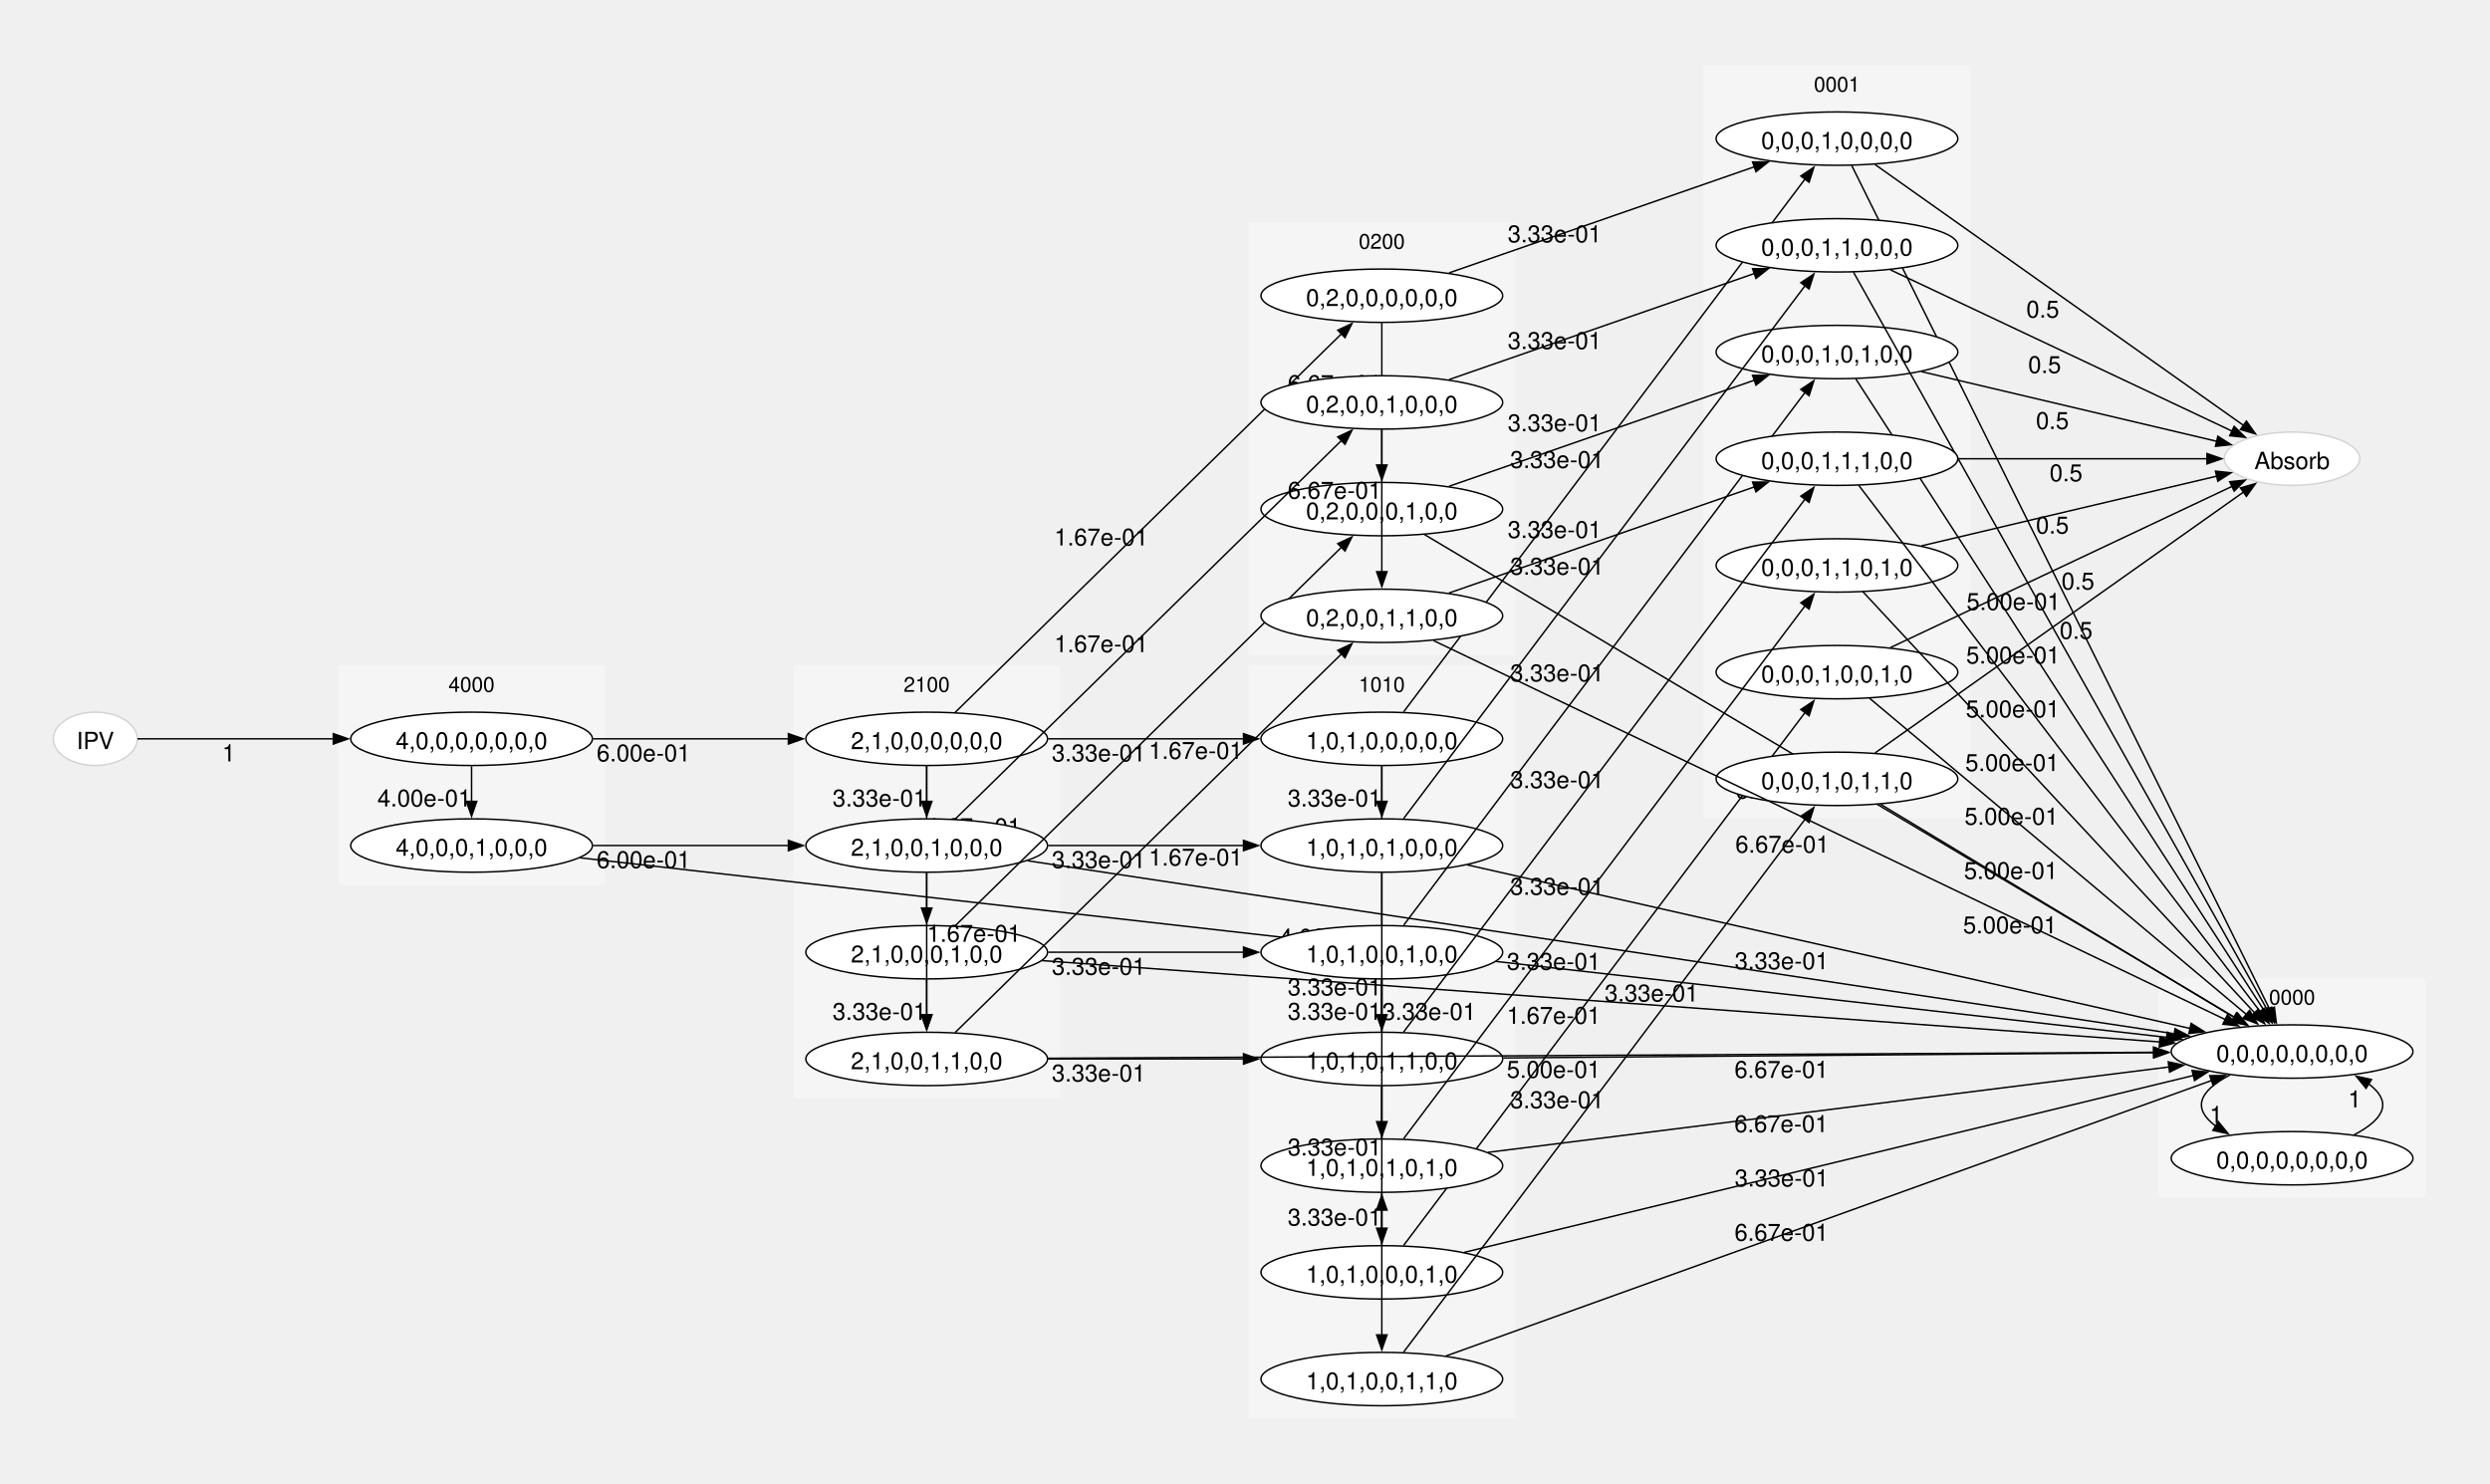
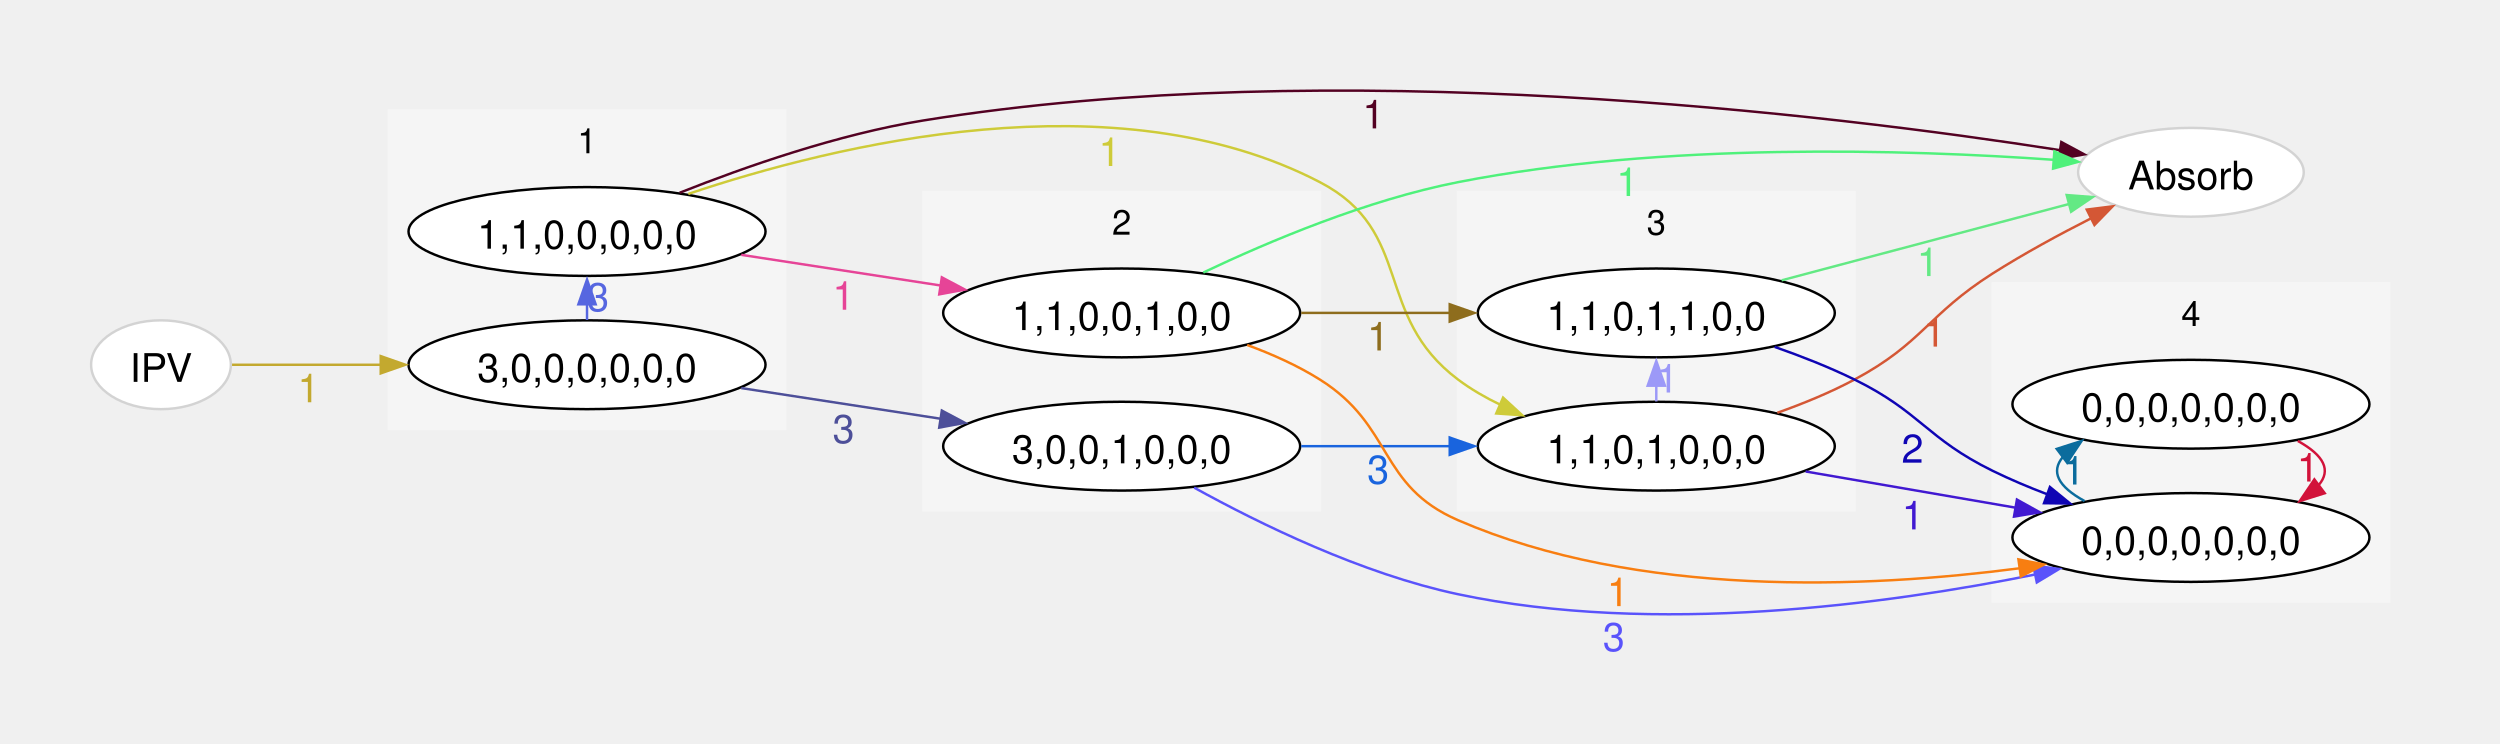
- <svg xmlns="http://www.w3.org/2000/svg" width="720pt" height="429pt" viewBox="0.00 0.00 720.00 428.54">
-   <g id="graph0" class="graph" transform="scale(0.428541 0.428541) rotate(0) translate(36 964)">
-     <g id="clust26" class="cluster">
-       <polygon fill="whitesmoke" stroke="whitesmoke" points="1421.02,-157 1421.02,-304 1600.12,-304 1600.12,-157 1421.02,-157" />
-       <text text-anchor="middle" x="1510.57" y="-286.7" font-family="Helvetica,Arial,sans-serif" font-size="14.00">0000</text>
+ <svg xmlns="http://www.w3.org/2000/svg" width="720pt" height="214pt" viewBox="0.00 0.00 720.00 214.39">
+   <g id="graph0" class="graph" transform="scale(0.711938 0.711938) rotate(0) translate(36 265.14)">
+     <g id="clust8" class="cluster">
+       <polygon fill="whitesmoke" stroke="whitesmoke" points="120.64,-91.32 120.64,-220.32 281.31,-220.32 281.31,-91.32 120.64,-91.32" />
+       <text text-anchor="middle" x="200.98" y="-203.02" font-family="Helvetica,Arial,sans-serif" font-size="14.00">1</text>
    </g>
-     <g id="clust27" class="cluster">
-       <polygon fill="whitesmoke" stroke="whitesmoke" points="192.64,-368 192.64,-515 371.74,-515 371.74,-368 192.64,-368" />
-       <text text-anchor="middle" x="282.19" y="-497.7" font-family="Helvetica,Arial,sans-serif" font-size="14.00">4000</text>
+     <g id="clust9" class="cluster">
+       <polygon fill="whitesmoke" stroke="whitesmoke" points="337.31,-58.32 337.31,-187.32 497.98,-187.32 497.98,-58.32 337.31,-58.32" />
+       <text text-anchor="middle" x="417.65" y="-170.02" font-family="Helvetica,Arial,sans-serif" font-size="14.00">2</text>
    </g>
-     <g id="clust28" class="cluster">
-       <polygon fill="whitesmoke" stroke="whitesmoke" points="499.74,-224 499.74,-515 678.83,-515 678.83,-224 499.74,-224" />
-       <text text-anchor="middle" x="589.28" y="-497.7" font-family="Helvetica,Arial,sans-serif" font-size="14.00">2100</text>
+     <g id="clust10" class="cluster">
+       <polygon fill="whitesmoke" stroke="whitesmoke" points="553.98,-58.32 553.98,-187.32 714.65,-187.32 714.65,-58.32 553.98,-58.32" />
+       <text text-anchor="middle" x="634.32" y="-170.02" font-family="Helvetica,Arial,sans-serif" font-size="14.00">3</text>
    </g>
-     <g id="clust29" class="cluster">
-       <polygon fill="whitesmoke" stroke="whitesmoke" points="806.83,-523 806.83,-814 985.93,-814 985.93,-523 806.83,-523" />
-       <text text-anchor="middle" x="896.38" y="-796.7" font-family="Helvetica,Arial,sans-serif" font-size="14.00">0200</text>
-     </g>
-     <g id="clust30" class="cluster">
-       <polygon fill="whitesmoke" stroke="whitesmoke" points="806.83,-8 806.83,-515 985.93,-515 985.93,-8 806.83,-8" />
-       <text text-anchor="middle" x="896.38" y="-497.7" font-family="Helvetica,Arial,sans-serif" font-size="14.00">1010</text>
-     </g>
-     <g id="clust31" class="cluster">
-       <polygon fill="whitesmoke" stroke="whitesmoke" points="1113.93,-413 1113.93,-920 1293.02,-920 1293.02,-413 1113.93,-413" />
-       <text text-anchor="middle" x="1203.48" y="-902.7" font-family="Helvetica,Arial,sans-serif" font-size="14.00">0001</text>
+     <g id="clust11" class="cluster">
+       <polygon fill="whitesmoke" stroke="whitesmoke" points="770.65,-21.32 770.65,-150.32 931.32,-150.32 931.32,-21.32 770.65,-21.32" />
+       <text text-anchor="middle" x="850.99" y="-133.02" font-family="Helvetica,Arial,sans-serif" font-size="14.00">4</text>
    </g>
    <g id="node1" class="node">
-       <ellipse fill="white" stroke="lightgrey" cx="1510.57" cy="-655" rx="45.72" ry="18" />
-       <text text-anchor="middle" x="1510.57" y="-648.05" font-family="Helvetica,Arial,sans-serif" font-size="16.00">Absorb</text>
+       <ellipse fill="white" stroke="lightgrey" cx="850.99" cy="-195.32" rx="45.72" ry="18" />
+       <text text-anchor="middle" x="850.99" y="-188.37" font-family="Helvetica,Arial,sans-serif" font-size="16.00">Absorb</text>
    </g>
    <g id="node2" class="node">
-       <ellipse fill="white" stroke="lightgrey" cx="28.32" cy="-466" rx="28.32" ry="18" />
-       <text text-anchor="middle" x="28.32" y="-459.05" font-family="Helvetica,Arial,sans-serif" font-size="16.00">IPV</text>
+       <ellipse fill="white" stroke="lightgrey" cx="28.32" cy="-117.32" rx="28.32" ry="18" />
+       <text text-anchor="middle" x="28.32" y="-110.37" font-family="Helvetica,Arial,sans-serif" font-size="16.00">IPV</text>
+     </g>
+     <g id="node3" class="node">
+       <ellipse fill="white" stroke="black" cx="200.98" cy="-117.32" rx="72.34" ry="18" />
+       <text text-anchor="middle" x="200.98" y="-110.37" font-family="Helvetica,Arial,sans-serif" font-size="16.00">3,0,0,0,0,0,0</text>
+     </g>
+     <g id="edge1" class="edge">
+       <path fill="none" stroke="#c3a92f" d="M57.12,-117.32C73.68,-117.32 95.66,-117.32 117.4,-117.32" />
+       <polygon fill="#c3a92f" stroke="#c3a92f" points="117.37,-120.82 127.37,-117.32 117.37,-113.82 117.37,-120.82" />
+       <text text-anchor="middle" x="88.14" y="-102.12" font-family="Helvetica,Arial,sans-serif" font-size="16.00" fill="#c3a92f">1</text>
+     </g>
+     <g id="node4" class="node">
+       <ellipse fill="white" stroke="black" cx="200.98" cy="-171.32" rx="72.34" ry="18" />
+       <text text-anchor="middle" x="200.98" y="-164.37" font-family="Helvetica,Arial,sans-serif" font-size="16.00">1,1,0,0,0,0,0</text>
+     </g>
+     <g id="edge2" class="edge">
+       <path fill="none" stroke="#5666e0" d="M200.98,-135.46C200.98,-137.63 200.98,-139.8 200.98,-141.97" />
+       <polygon fill="#5666e0" stroke="#5666e0" points="197.48,-141.83 200.98,-151.83 204.48,-141.83 197.48,-141.83" />
+       <text text-anchor="middle" x="205.48" y="-139.05" font-family="Helvetica,Arial,sans-serif" font-size="16.00" fill="#5666e0">3</text>
    </g>
    <g id="node5" class="node">
-       <ellipse fill="white" stroke="black" cx="282.19" cy="-466" rx="81.55" ry="18" />
-       <text text-anchor="middle" x="282.19" y="-459.05" font-family="Helvetica,Arial,sans-serif" font-size="16.00">4,0,0,0,0,0,0,0</text>
-     </g>
-     <g id="edge1" class="edge">
-       <path fill="none" stroke="#000000" d="M56.75,-466C88.38,-466 142.04,-466 188.96,-466" />
-       <polygon fill="#000000" stroke="#000000" points="188.9,-469.5 198.9,-466 188.9,-462.5 188.9,-469.5" />
-       <text text-anchor="middle" x="118.36" y="-450.8" font-family="Helvetica,Arial,sans-serif" font-size="16.00" fill="#000000">1</text>
-     </g>
-     <g id="node3" class="node">
-       <ellipse fill="white" stroke="black" cx="1510.57" cy="-183" rx="81.55" ry="18" />
-       <text text-anchor="middle" x="1510.57" y="-176.05" font-family="Helvetica,Arial,sans-serif" font-size="16.00">0,0,0,0,0,0,0,0</text>
-     </g>
-     <g id="node4" class="node">
-       <ellipse fill="white" stroke="black" cx="1510.57" cy="-255" rx="81.55" ry="18" />
-       <text text-anchor="middle" x="1510.57" y="-248.05" font-family="Helvetica,Arial,sans-serif" font-size="16.00">0,0,0,0,0,0,0,0</text>
-     </g>
-     <g id="edge2" class="edge">
-       <path fill="none" stroke="#000000" d="M1552.38,-198.75C1574.32,-210.23 1577.6,-221.7 1562.25,-233.18" />
-       <polygon fill="#000000" stroke="#000000" points="1560.48,-230.16 1553.8,-238.39 1564.15,-236.11 1560.48,-230.16" />
-       <text text-anchor="middle" x="1552.81" y="-217.26" font-family="Helvetica,Arial,sans-serif" font-size="16.00" fill="#000000">1</text>
+       <ellipse fill="white" stroke="black" cx="417.65" cy="-84.32" rx="72.34" ry="18" />
+       <text text-anchor="middle" x="417.65" y="-77.37" font-family="Helvetica,Arial,sans-serif" font-size="16.00">3,0,0,1,0,0,0</text>
    </g>
    <g id="edge3" class="edge">
-       <path fill="none" stroke="#000000" d="M1468.63,-239.18C1446.77,-227.7 1443.56,-216.23 1458.99,-204.75" />
-       <polygon fill="#000000" stroke="#000000" points="1460.78,-207.76 1467.47,-199.54 1457.12,-201.79 1460.78,-207.76" />
-       <text text-anchor="middle" x="1459.31" y="-206.77" font-family="Helvetica,Arial,sans-serif" font-size="16.00" fill="#000000">1</text>
+       <path fill="none" stroke="#4d4f99" d="M263.49,-107.86C288.75,-103.98 318.19,-99.45 344.46,-95.41" />
+       <polygon fill="#4d4f99" stroke="#4d4f99" points="344.77,-98.75 354.12,-93.78 343.71,-91.84 344.77,-98.75" />
+       <text text-anchor="middle" x="304.92" y="-85.6" font-family="Helvetica,Arial,sans-serif" font-size="16.00" fill="#4d4f99">3</text>
+     </g>
+     <g id="edge15" class="edge">
+       <path fill="none" stroke="#530122" d="M238.51,-187.02C265.29,-197.65 302.85,-210.74 337.31,-216.32 503.99,-243.3 704.9,-218.82 797.98,-204.28" />
+       <polygon fill="#530122" stroke="#530122" points="798.46,-207.59 807.78,-202.57 797.36,-200.68 798.46,-207.59" />
+       <text text-anchor="middle" x="519.69" y="-213.11" font-family="Helvetica,Arial,sans-serif" font-size="16.00" fill="#530122">1</text>
    </g>
    <g id="node6" class="node">
-       <ellipse fill="white" stroke="black" cx="589.28" cy="-466" rx="81.55" ry="18" />
-       <text text-anchor="middle" x="589.28" y="-459.05" font-family="Helvetica,Arial,sans-serif" font-size="16.00">2,1,0,0,0,0,0,0</text>
+       <ellipse fill="white" stroke="black" cx="417.65" cy="-138.32" rx="72.34" ry="18" />
+       <text text-anchor="middle" x="417.65" y="-131.37" font-family="Helvetica,Arial,sans-serif" font-size="16.00">1,1,0,0,1,0,0</text>
    </g>
    <g id="edge4" class="edge">
-       <path fill="none" stroke="#000000" d="M364.15,-466C404.74,-466 454.07,-466 496.11,-466" />
-       <polygon fill="#000000" stroke="#000000" points="495.96,-469.5 505.96,-466 495.96,-462.5 495.96,-469.5" />
-       <text text-anchor="middle" x="398.25" y="-450.8" font-family="Helvetica,Arial,sans-serif" font-size="16.00" fill="#000000">6.00e-01</text>
+       <path fill="none" stroke="#e64497" d="M263.49,-161.86C288.75,-157.98 318.19,-153.45 344.46,-149.41" />
+       <polygon fill="#e64497" stroke="#e64497" points="344.77,-152.75 354.12,-147.78 343.71,-145.84 344.77,-152.75" />
+       <text text-anchor="middle" x="304.92" y="-139.6" font-family="Helvetica,Arial,sans-serif" font-size="16.00" fill="#e64497">1</text>
    </g>
    <g id="node7" class="node">
-       <ellipse fill="white" stroke="black" cx="282.19" cy="-394" rx="81.55" ry="18" />
-       <text text-anchor="middle" x="282.19" y="-387.05" font-family="Helvetica,Arial,sans-serif" font-size="16.00">4,0,0,0,1,0,0,0</text>
+       <ellipse fill="white" stroke="black" cx="634.32" cy="-84.32" rx="72.34" ry="18" />
+       <text text-anchor="middle" x="634.32" y="-77.37" font-family="Helvetica,Arial,sans-serif" font-size="16.00">1,1,0,1,0,0,0</text>
    </g>
    <g id="edge5" class="edge">
-       <path fill="none" stroke="#000000" d="M282.19,-447.53C282.19,-439.55 282.19,-431.56 282.19,-423.57" />
-       <polygon fill="#000000" stroke="#000000" points="285.69,-423.79 282.19,-413.79 278.69,-423.79 285.69,-423.79" />
-       <text text-anchor="middle" x="250.31" y="-420.35" font-family="Helvetica,Arial,sans-serif" font-size="16.00" fill="#000000">4.00e-01</text>
+       <path fill="none" stroke="#cecb39" d="M242.02,-186.55C301.56,-206.55 415.29,-234.37 497.98,-191.32 536.48,-171.27 519.28,-137.38 553.98,-111.32 559.25,-107.36 565.14,-103.96 571.26,-101.04" />
+       <polygon fill="#cecb39" stroke="#cecb39" points="572.22,-104.01 580.02,-96.84 569.45,-97.58 572.22,-104.01" />
+       <text text-anchor="middle" x="412.76" y="-197.87" font-family="Helvetica,Arial,sans-serif" font-size="16.00" fill="#cecb39">1</text>
+     </g>
+     <g id="edge6" class="edge">
+       <path fill="none" stroke="#1964de" d="M490.43,-84.32C509.76,-84.32 530.83,-84.32 550.71,-84.32" />
+       <polygon fill="#1964de" stroke="#1964de" points="550.6,-87.82 560.6,-84.32 550.6,-80.82 550.6,-87.82" />
+       <text text-anchor="middle" x="521.59" y="-69.12" font-family="Helvetica,Arial,sans-serif" font-size="16.00" fill="#1964de">3</text>
+     </g>
+     <g id="node10" class="node">
+       <ellipse fill="white" stroke="black" cx="850.99" cy="-47.32" rx="72.34" ry="18" />
+       <text text-anchor="middle" x="850.99" y="-40.37" font-family="Helvetica,Arial,sans-serif" font-size="16.00">0,0,0,0,0,0,0</text>
+     </g>
+     <g id="edge7" class="edge">
+       <path fill="none" stroke="#5a53fb" d="M447.02,-67.52C473.62,-52.82 515.01,-32.57 553.98,-24.32 633.66,-7.45 727.75,-20.17 788.11,-32.37" />
+       <polygon fill="#5a53fb" stroke="#5a53fb" points="787.1,-35.95 797.6,-34.56 788.53,-29.09 787.1,-35.95" />
+       <text text-anchor="middle" x="617.09" y="-1.3" font-family="Helvetica,Arial,sans-serif" font-size="16.00" fill="#5a53fb">3</text>
+     </g>
+     <g id="edge16" class="edge">
+       <path fill="none" stroke="#4ff17b" d="M450.74,-154.7C477.56,-167.44 517.21,-184.12 553.98,-191.32 637.07,-207.59 735.81,-204.58 795.64,-200.36" />
+       <polygon fill="#4ff17b" stroke="#4ff17b" points="795.64,-203.79 805.35,-199.56 795.12,-196.81 795.64,-203.79" />
+       <text text-anchor="middle" x="622.6" y="-185.71" font-family="Helvetica,Arial,sans-serif" font-size="16.00" fill="#4ff17b">1</text>
    </g>
    <g id="node8" class="node">
-       <ellipse fill="white" stroke="black" cx="896.38" cy="-765" rx="81.55" ry="18" />
-       <text text-anchor="middle" x="896.38" y="-758.05" font-family="Helvetica,Arial,sans-serif" font-size="16.00">0,2,0,0,0,0,0,0</text>
+       <ellipse fill="white" stroke="black" cx="634.32" cy="-138.32" rx="72.34" ry="18" />
+       <text text-anchor="middle" x="634.32" y="-131.37" font-family="Helvetica,Arial,sans-serif" font-size="16.00">1,1,0,1,1,0,0</text>
    </g>
-     <g id="edge6" class="edge">
-       <path fill="none" stroke="#000000" d="M608.46,-483.81C660.28,-534.6 808.96,-680.31 869.38,-739.52" />
-       <polygon fill="#000000" stroke="#000000" points="866.63,-741.73 876.22,-746.23 871.53,-736.73 866.63,-741.73" />
-       <text text-anchor="middle" x="707.04" y="-596.47" font-family="Helvetica,Arial,sans-serif" font-size="16.00" fill="#000000">1.67e-01</text>
+     <g id="edge8" class="edge">
+       <path fill="none" stroke="#8e6d1d" d="M490.43,-138.32C509.76,-138.32 530.83,-138.32 550.71,-138.32" />
+       <polygon fill="#8e6d1d" stroke="#8e6d1d" points="550.6,-141.82 560.6,-138.32 550.6,-134.82 550.6,-141.82" />
+       <text text-anchor="middle" x="521.59" y="-123.12" font-family="Helvetica,Arial,sans-serif" font-size="16.00" fill="#8e6d1d">1</text>
+     </g>
+     <g id="edge9" class="edge">
+       <path fill="none" stroke="#f87e11" d="M468.52,-125.32C478.68,-121.59 488.99,-116.97 497.98,-111.32 528.05,-92.42 521.4,-68.44 553.98,-54.32 626.84,-22.74 719.55,-26.72 781.63,-34.85" />
+       <polygon fill="#f87e11" stroke="#f87e11" points="781.08,-38.45 791.47,-36.35 782.04,-31.51 781.08,-38.45" />
+       <text text-anchor="middle" x="618.77" y="-19.5" font-family="Helvetica,Arial,sans-serif" font-size="16.00" fill="#f87e11">1</text>
+     </g>
+     <g id="edge17" class="edge">
+       <path fill="none" stroke="#d45735" d="M683.37,-97.85C693.95,-101.6 704.9,-106.1 714.65,-111.32 742.32,-126.13 744.17,-137.49 770.65,-154.32 783.27,-162.33 797.64,-170.13 810.65,-176.73" />
+       <polygon fill="#d45735" stroke="#d45735" points="808.77,-180.2 819.28,-181.53 811.89,-173.94 808.77,-180.2" />
+       <text text-anchor="middle" x="747" y="-124.67" font-family="Helvetica,Arial,sans-serif" font-size="16.00" fill="#d45735">1</text>
+     </g>
+     <g id="edge10" class="edge">
+       <path fill="none" stroke="#9c99f8" d="M634.32,-102.46C634.32,-104.63 634.32,-106.8 634.32,-108.97" />
+       <polygon fill="#9c99f8" stroke="#9c99f8" points="630.82,-108.83 634.32,-118.83 637.82,-108.83 630.82,-108.83" />
+       <text text-anchor="middle" x="638.82" y="-106.05" font-family="Helvetica,Arial,sans-serif" font-size="16.00" fill="#9c99f8">1</text>
+     </g>
+     <g id="edge11" class="edge">
+       <path fill="none" stroke="#4119d1" d="M694.83,-74.06C721.23,-69.51 752.48,-64.12 779.99,-59.38" />
+       <polygon fill="#4119d1" stroke="#4119d1" points="780.47,-62.68 789.73,-57.53 779.28,-55.78 780.47,-62.68" />
+       <text text-anchor="middle" x="738.3" y="-50.59" font-family="Helvetica,Arial,sans-serif" font-size="16.00" fill="#4119d1">1</text>
+     </g>
+     <g id="edge18" class="edge">
+       <path fill="none" stroke="#63e984" d="M685.11,-151.54C720.24,-160.87 767.05,-173.3 801.82,-182.53" />
+       <polygon fill="#63e984" stroke="#63e984" points="800.63,-186.1 811.2,-185.28 802.43,-179.33 800.63,-186.1" />
+       <text text-anchor="middle" x="744.37" y="-153.27" font-family="Helvetica,Arial,sans-serif" font-size="16.00" fill="#63e984">1</text>
+     </g>
+     <g id="edge12" class="edge">
+       <path fill="none" stroke="#0f05b4" d="M682.27,-124.56C693.12,-120.77 704.46,-116.31 714.65,-111.32 741.44,-98.18 743.87,-87.45 770.65,-74.32 777.66,-70.88 785.21,-67.7 792.77,-64.82" />
+       <polygon fill="#0f05b4" stroke="#0f05b4" points="793.84,-67.79 802.04,-61.08 791.44,-61.21 793.84,-67.79" />
+       <text text-anchor="middle" x="738.15" y="-77.62" font-family="Helvetica,Arial,sans-serif" font-size="16.00" fill="#0f05b4">2</text>
    </g>
    <g id="node9" class="node">
-       <ellipse fill="white" stroke="black" cx="896.38" cy="-466" rx="81.55" ry="18" />
-       <text text-anchor="middle" x="896.38" y="-459.05" font-family="Helvetica,Arial,sans-serif" font-size="16.00">1,0,1,0,0,0,0,0</text>
-     </g>
-     <g id="edge7" class="edge">
-       <path fill="none" stroke="#000000" d="M671.24,-466C711.83,-466 761.17,-466 803.21,-466" />
-       <polygon fill="#000000" stroke="#000000" points="803.06,-469.5 813.06,-466 803.06,-462.5 803.06,-469.5" />
-       <text text-anchor="middle" x="705.35" y="-450.8" font-family="Helvetica,Arial,sans-serif" font-size="16.00" fill="#000000">3.33e-01</text>
-     </g>
-     <g id="node10" class="node">
-       <ellipse fill="white" stroke="black" cx="589.28" cy="-322" rx="81.55" ry="18" />
-       <text text-anchor="middle" x="589.28" y="-315.05" font-family="Helvetica,Arial,sans-serif" font-size="16.00">2,1,0,0,0,1,0,0</text>
-     </g>
-     <g id="edge8" class="edge">
-       <path fill="none" stroke="#000000" d="M589.28,-447.83C589.28,-415.76 589.28,-383.69 589.28,-351.62" />
-       <polygon fill="#000000" stroke="#000000" points="592.78,-351.79 589.28,-341.79 585.78,-351.79 592.78,-351.79" />
-       <text text-anchor="middle" x="621.16" y="-401.03" font-family="Helvetica,Arial,sans-serif" font-size="16.00" fill="#000000">1.67e-01</text>
-     </g>
-     <g id="node11" class="node">
-       <ellipse fill="white" stroke="black" cx="589.28" cy="-394" rx="81.55" ry="18" />
-       <text text-anchor="middle" x="589.28" y="-387.05" font-family="Helvetica,Arial,sans-serif" font-size="16.00">2,1,0,0,1,0,0,0</text>
-     </g>
-     <g id="edge9" class="edge">
-       <path fill="none" stroke="#000000" d="M589.28,-447.53C589.28,-439.55 589.28,-431.56 589.28,-423.57" />
-       <polygon fill="#000000" stroke="#000000" points="592.78,-423.79 589.28,-413.79 585.78,-423.79 592.78,-423.79" />
-       <text text-anchor="middle" x="557.41" y="-420.35" font-family="Helvetica,Arial,sans-serif" font-size="16.00" fill="#000000">3.33e-01</text>
-     </g>
-     <g id="edge10" class="edge">
-       <path fill="none" stroke="#000000" d="M355.35,-385.72C570.08,-361.42 1197.74,-290.4 1426.18,-264.55" />
-       <polygon fill="#000000" stroke="#000000" points="1426.36,-268.05 1435.9,-263.45 1425.57,-261.1 1426.36,-268.05" />
-       <text text-anchor="middle" x="858.89" y="-326.44" font-family="Helvetica,Arial,sans-serif" font-size="16.00" fill="#000000">4.00e-01</text>
-     </g>
-     <g id="edge11" class="edge">
-       <path fill="none" stroke="#000000" d="M364.15,-394C404.74,-394 454.07,-394 496.11,-394" />
-       <polygon fill="#000000" stroke="#000000" points="495.96,-397.5 505.96,-394 495.96,-390.5 495.96,-397.5" />
-       <text text-anchor="middle" x="398.25" y="-378.8" font-family="Helvetica,Arial,sans-serif" font-size="16.00" fill="#000000">6.00e-01</text>
-     </g>
-     <g id="node12" class="node">
-       <ellipse fill="white" stroke="black" cx="1203.48" cy="-871" rx="81.55" ry="18" />
-       <text text-anchor="middle" x="1203.48" y="-864.05" font-family="Helvetica,Arial,sans-serif" font-size="16.00">0,0,0,1,0,0,0,0</text>
-     </g>
-     <g id="edge12" class="edge">
-       <path fill="none" stroke="#000000" d="M941.74,-780.41C996.35,-799.39 1089.07,-831.6 1147.97,-852.06" />
-       <polygon fill="#000000" stroke="#000000" points="1146.53,-855.27 1157.12,-855.24 1148.83,-848.66 1146.53,-855.27" />
-       <text text-anchor="middle" x="1012.98" y="-801.04" font-family="Helvetica,Arial,sans-serif" font-size="16.00" fill="#000000">3.33e-01</text>
-     </g>
-     <g id="node14" class="node">
-       <ellipse fill="white" stroke="black" cx="896.38" cy="-621" rx="81.55" ry="18" />
-       <text text-anchor="middle" x="896.38" y="-614.05" font-family="Helvetica,Arial,sans-serif" font-size="16.00">0,2,0,0,0,1,0,0</text>
+       <ellipse fill="white" stroke="black" cx="850.99" cy="-101.32" rx="72.34" ry="18" />
+       <text text-anchor="middle" x="850.99" y="-94.37" font-family="Helvetica,Arial,sans-serif" font-size="16.00">0,0,0,0,0,0,0</text>
    </g>
    <g id="edge13" class="edge">
-       <path fill="none" stroke="#000000" d="M896.38,-746.83C896.38,-714.76 896.38,-682.69 896.38,-650.62" />
-       <polygon fill="#000000" stroke="#000000" points="899.88,-650.79 896.38,-640.79 892.88,-650.79 899.88,-650.79" />
-       <text text-anchor="middle" x="864.51" y="-700.03" font-family="Helvetica,Arial,sans-serif" font-size="16.00" fill="#000000">6.67e-01</text>
+       <path fill="none" stroke="#d2123a" d="M894.28,-86.45C905.06,-80.49 907.89,-74.52 902.77,-68.56" />
+       <polygon fill="#d2123a" stroke="#d2123a" points="905.21,-65.26 895.1,-62.08 901.02,-70.87 905.21,-65.26" />
+       <text text-anchor="middle" x="898.39" y="-70" font-family="Helvetica,Arial,sans-serif" font-size="16.00" fill="#d2123a">1</text>
    </g>
    <g id="edge14" class="edge">
-       <path fill="none" stroke="#000000" d="M911.08,-484.19C959.67,-548.69 1123.94,-766.75 1181.97,-843.78" />
-       <polygon fill="#000000" stroke="#000000" points="1179.09,-845.77 1187.9,-851.65 1184.68,-841.56 1179.09,-845.77" />
-       <text text-anchor="middle" x="1014.65" y="-648.78" font-family="Helvetica,Arial,sans-serif" font-size="16.00" fill="#000000">3.33e-01</text>
-     </g>
-     <g id="node13" class="node">
-       <ellipse fill="white" stroke="black" cx="896.38" cy="-106" rx="81.55" ry="18" />
-       <text text-anchor="middle" x="896.38" y="-99.05" font-family="Helvetica,Arial,sans-serif" font-size="16.00">1,0,1,0,0,0,1,0</text>
-     </g>
-     <g id="edge15" class="edge">
-       <path fill="none" stroke="#000000" d="M896.38,-447.65C896.38,-343.65 896.38,-239.65 896.38,-135.65" />
-       <polygon fill="#000000" stroke="#000000" points="899.88,-135.79 896.38,-125.79 892.88,-135.79 899.88,-135.79" />
-       <text text-anchor="middle" x="864.51" y="-276.45" font-family="Helvetica,Arial,sans-serif" font-size="16.00" fill="#000000">3.33e-01</text>
-     </g>
-     <g id="node16" class="node">
-       <ellipse fill="white" stroke="black" cx="896.38" cy="-394" rx="81.55" ry="18" />
-       <text text-anchor="middle" x="896.38" y="-387.05" font-family="Helvetica,Arial,sans-serif" font-size="16.00">1,0,1,0,1,0,0,0</text>
-     </g>
-     <g id="edge16" class="edge">
-       <path fill="none" stroke="#000000" d="M896.38,-447.53C896.38,-439.55 896.38,-431.56 896.38,-423.57" />
-       <polygon fill="#000000" stroke="#000000" points="899.88,-423.79 896.38,-413.79 892.88,-423.79 899.88,-423.79" />
-       <text text-anchor="middle" x="864.51" y="-420.35" font-family="Helvetica,Arial,sans-serif" font-size="16.00" fill="#000000">3.33e-01</text>
-     </g>
-     <g id="edge17" class="edge">
-       <path fill="none" stroke="#000000" d="M667.04,-316.35C837.13,-303.98 1241.4,-274.58 1421.43,-261.48" />
-       <polygon fill="#000000" stroke="#000000" points="1421.47,-264.99 1431.19,-260.77 1420.96,-258.01 1421.47,-264.99" />
-       <text text-anchor="middle" x="1012.36" y="-273.71" font-family="Helvetica,Arial,sans-serif" font-size="16.00" fill="#000000">1.67e-01</text>
-     </g>
-     <g id="edge18" class="edge">
-       <path fill="none" stroke="#000000" d="M608.46,-339.81C660.28,-390.6 808.96,-536.31 869.38,-595.52" />
-       <polygon fill="#000000" stroke="#000000" points="866.63,-597.73 876.22,-602.23 871.53,-592.73 866.63,-597.73" />
-       <text text-anchor="middle" x="770.79" y="-452.47" font-family="Helvetica,Arial,sans-serif" font-size="16.00" fill="#000000">1.67e-01</text>
-     </g>
-     <g id="node15" class="node">
-       <ellipse fill="white" stroke="black" cx="896.38" cy="-322" rx="81.55" ry="18" />
-       <text text-anchor="middle" x="896.38" y="-315.05" font-family="Helvetica,Arial,sans-serif" font-size="16.00">1,0,1,0,0,1,0,0</text>
-     </g>
-     <g id="edge19" class="edge">
-       <path fill="none" stroke="#000000" d="M671.24,-322C711.83,-322 761.17,-322 803.21,-322" />
-       <polygon fill="#000000" stroke="#000000" points="803.06,-325.5 813.06,-322 803.06,-318.5 803.06,-325.5" />
-       <text text-anchor="middle" x="705.35" y="-306.8" font-family="Helvetica,Arial,sans-serif" font-size="16.00" fill="#000000">3.33e-01</text>
-     </g>
-     <g id="node18" class="node">
-       <ellipse fill="white" stroke="black" cx="589.28" cy="-250" rx="81.55" ry="18" />
-       <text text-anchor="middle" x="589.28" y="-243.05" font-family="Helvetica,Arial,sans-serif" font-size="16.00">2,1,0,0,1,1,0,0</text>
-     </g>
-     <g id="edge20" class="edge">
-       <path fill="none" stroke="#000000" d="M589.28,-303.53C589.28,-295.55 589.28,-287.56 589.28,-279.57" />
-       <polygon fill="#000000" stroke="#000000" points="592.78,-279.79 589.28,-269.79 585.78,-279.79 592.78,-279.79" />
-       <text text-anchor="middle" x="557.41" y="-276.35" font-family="Helvetica,Arial,sans-serif" font-size="16.00" fill="#000000">3.33e-01</text>
-     </g>
-     <g id="edge21" class="edge">
-       <path fill="none" stroke="#000000" d="M657.4,-383.72C824.31,-358.54 1253.01,-293.86 1431.13,-266.99" />
-       <polygon fill="#000000" stroke="#000000" points="1431.63,-270.45 1441,-265.5 1430.58,-263.53 1431.63,-270.45" />
-       <text text-anchor="middle" x="1012.39" y="-310.15" font-family="Helvetica,Arial,sans-serif" font-size="16.00" fill="#000000">3.33e-01</text>
-     </g>
-     <g id="edge22" class="edge">
-       <path fill="none" stroke="#000000" d="M671.24,-394C711.83,-394 761.17,-394 803.21,-394" />
-       <polygon fill="#000000" stroke="#000000" points="803.06,-397.5 813.06,-394 803.06,-390.5 803.06,-397.5" />
-       <text text-anchor="middle" x="705.35" y="-378.8" font-family="Helvetica,Arial,sans-serif" font-size="16.00" fill="#000000">3.33e-01</text>
-     </g>
-     <g id="node17" class="node">
-       <ellipse fill="white" stroke="black" cx="896.38" cy="-693" rx="81.55" ry="18" />
-       <text text-anchor="middle" x="896.38" y="-686.05" font-family="Helvetica,Arial,sans-serif" font-size="16.00">0,2,0,0,1,0,0,0</text>
-     </g>
-     <g id="edge23" class="edge">
-       <path fill="none" stroke="#000000" d="M608.46,-411.81C660.28,-462.6 808.96,-608.31 869.38,-667.52" />
-       <polygon fill="#000000" stroke="#000000" points="866.63,-669.73 876.22,-674.23 871.53,-664.73 866.63,-669.73" />
-       <text text-anchor="middle" x="707.04" y="-524.47" font-family="Helvetica,Arial,sans-serif" font-size="16.00" fill="#000000">1.67e-01</text>
-     </g>
-     <g id="edge24" class="edge">
-       <path fill="none" stroke="#000000" d="M589.28,-375.83C589.28,-343.76 589.28,-311.69 589.28,-279.62" />
-       <polygon fill="#000000" stroke="#000000" points="592.78,-279.79 589.28,-269.79 585.78,-279.79 592.78,-279.79" />
-       <text text-anchor="middle" x="621.16" y="-329.03" font-family="Helvetica,Arial,sans-serif" font-size="16.00" fill="#000000">1.67e-01</text>
-     </g>
-     <g id="edge56" class="edge">
-       <path fill="none" stroke="#000000" d="M1229.19,-853.51C1284.26,-814.52 1417.02,-720.52 1477.99,-677.36" />
-       <polygon fill="#000000" stroke="#000000" points="1479.77,-680.39 1485.91,-671.76 1475.72,-674.68 1479.77,-680.39" />
-       <text text-anchor="middle" x="1342.34" y="-750.23" font-family="Helvetica,Arial,sans-serif" font-size="16.00" fill="#000000">0.5</text>
-     </g>
-     <g id="edge25" class="edge">
-       <path fill="none" stroke="#000000" d="M1213.44,-852.9C1256.55,-765.85 1442.62,-390.18 1495.5,-283.4" />
-       <polygon fill="#000000" stroke="#000000" points="1498.63,-284.97 1499.93,-274.46 1492.36,-281.87 1498.63,-284.97" />
-       <text text-anchor="middle" x="1322.6" y="-552.95" font-family="Helvetica,Arial,sans-serif" font-size="16.00" fill="#000000">5.00e-01</text>
-     </g>
-     <g id="edge26" class="edge">
-       <path fill="none" stroke="#000000" d="M951.97,-119.49C1065.22,-146.96 1322.25,-209.31 1444.1,-238.87" />
-       <polygon fill="#000000" stroke="#000000" points="1443.1,-242.23 1453.64,-241.19 1444.75,-235.43 1443.1,-242.23" />
-       <text text-anchor="middle" x="1166.16" y="-163.98" font-family="Helvetica,Arial,sans-serif" font-size="16.00" fill="#000000">3.33e-01</text>
-     </g>
-     <g id="node19" class="node">
-       <ellipse fill="white" stroke="black" cx="1203.48" cy="-511" rx="81.55" ry="18" />
-       <text text-anchor="middle" x="1203.48" y="-504.05" font-family="Helvetica,Arial,sans-serif" font-size="16.00">0,0,0,1,0,0,1,0</text>
-     </g>
-     <g id="edge27" class="edge">
-       <path fill="none" stroke="#000000" d="M911.08,-124.19C959.67,-188.69 1123.94,-406.75 1181.97,-483.78" />
-       <polygon fill="#000000" stroke="#000000" points="1179.09,-485.77 1187.9,-491.65 1184.68,-481.56 1179.09,-485.77" />
-       <text text-anchor="middle" x="1078.4" y="-288.78" font-family="Helvetica,Arial,sans-serif" font-size="16.00" fill="#000000">3.33e-01</text>
-     </g>
-     <g id="node22" class="node">
-       <ellipse fill="white" stroke="black" cx="896.38" cy="-178" rx="81.55" ry="18" />
-       <text text-anchor="middle" x="896.38" y="-171.05" font-family="Helvetica,Arial,sans-serif" font-size="16.00">1,0,1,0,1,0,1,0</text>
-     </g>
-     <g id="edge28" class="edge">
-       <path fill="none" stroke="#000000" d="M896.38,-124.28C896.38,-132.27 896.38,-140.26 896.38,-148.24" />
-       <polygon fill="#000000" stroke="#000000" points="892.88,-148.02 896.38,-158.02 899.88,-148.02 892.88,-148.02" />
-       <text text-anchor="middle" x="864.51" y="-137.56" font-family="Helvetica,Arial,sans-serif" font-size="16.00" fill="#000000">3.33e-01</text>
-     </g>
-     <g id="edge29" class="edge">
-       <path fill="none" stroke="#000000" d="M925.18,-603.84C1025.32,-544.16 1358.45,-345.65 1472.15,-277.9" />
-       <polygon fill="#000000" stroke="#000000" points="1473.74,-281.03 1480.54,-272.9 1470.15,-275.01 1473.74,-281.03" />
-       <text text-anchor="middle" x="1166.79" y="-425.67" font-family="Helvetica,Arial,sans-serif" font-size="16.00" fill="#000000">6.67e-01</text>
-     </g>
-     <g id="node20" class="node">
-       <ellipse fill="white" stroke="black" cx="1203.48" cy="-727" rx="81.55" ry="18" />
-       <text text-anchor="middle" x="1203.48" y="-720.05" font-family="Helvetica,Arial,sans-serif" font-size="16.00">0,0,0,1,0,1,0,0</text>
-     </g>
-     <g id="edge30" class="edge">
-       <path fill="none" stroke="#000000" d="M941.74,-636.41C996.35,-655.39 1089.07,-687.6 1147.97,-708.06" />
-       <polygon fill="#000000" stroke="#000000" points="1146.53,-711.27 1157.12,-711.24 1148.83,-704.66 1146.53,-711.27" />
-       <text text-anchor="middle" x="1012.98" y="-673.54" font-family="Helvetica,Arial,sans-serif" font-size="16.00" fill="#000000">3.33e-01</text>
-     </g>
-     <g id="edge31" class="edge">
-       <path fill="none" stroke="#000000" d="M911.08,-340.19C959.67,-404.69 1123.94,-622.75 1181.97,-699.78" />
-       <polygon fill="#000000" stroke="#000000" points="1179.09,-701.77 1187.9,-707.65 1184.68,-697.56 1179.09,-701.77" />
-       <text text-anchor="middle" x="1014.65" y="-504.78" font-family="Helvetica,Arial,sans-serif" font-size="16.00" fill="#000000">3.33e-01</text>
-     </g>
-     <g id="node21" class="node">
-       <ellipse fill="white" stroke="black" cx="896.38" cy="-34" rx="81.55" ry="18" />
-       <text text-anchor="middle" x="896.38" y="-27.05" font-family="Helvetica,Arial,sans-serif" font-size="16.00">1,0,1,0,0,1,1,0</text>
-     </g>
-     <g id="edge32" class="edge">
-       <path fill="none" stroke="#000000" d="M896.38,-303.56C896.38,-223.56 896.38,-143.57 896.38,-63.57" />
-       <polygon fill="#000000" stroke="#000000" points="899.88,-63.79 896.38,-53.79 892.88,-63.79 899.88,-63.79" />
-       <text text-anchor="middle" x="864.51" y="-184.87" font-family="Helvetica,Arial,sans-serif" font-size="16.00" fill="#000000">3.33e-01</text>
-     </g>
-     <g id="node25" class="node">
-       <ellipse fill="white" stroke="black" cx="896.38" cy="-250" rx="81.55" ry="18" />
-       <text text-anchor="middle" x="896.38" y="-243.05" font-family="Helvetica,Arial,sans-serif" font-size="16.00">1,0,1,0,1,1,0,0</text>
-     </g>
-     <g id="edge33" class="edge">
-       <path fill="none" stroke="#000000" d="M896.38,-303.53C896.38,-295.55 896.38,-287.56 896.38,-279.57" />
-       <polygon fill="#000000" stroke="#000000" points="899.88,-279.79 896.38,-269.79 892.88,-279.79 899.88,-279.79" />
-       <text text-anchor="middle" x="928.26" y="-276.35" font-family="Helvetica,Arial,sans-serif" font-size="16.00" fill="#000000">3.33e-01</text>
-     </g>
-     <g id="edge34" class="edge">
-       <path fill="none" stroke="#000000" d="M954.16,-380.92C1067.82,-355.2 1319.99,-298.13 1441.92,-270.54" />
-       <polygon fill="#000000" stroke="#000000" points="1442.49,-274 1451.47,-268.38 1440.94,-267.17 1442.49,-274" />
-       <text text-anchor="middle" x="1166.16" y="-310.53" font-family="Helvetica,Arial,sans-serif" font-size="16.00" fill="#000000">3.33e-01</text>
-     </g>
-     <g id="edge35" class="edge">
-       <path fill="none" stroke="#000000" d="M896.38,-375.84C896.38,-319.68 896.38,-263.53 896.38,-207.37" />
-       <polygon fill="#000000" stroke="#000000" points="899.88,-207.65 896.38,-197.65 892.88,-207.65 899.88,-207.65" />
-       <text text-anchor="middle" x="864.51" y="-292.9" font-family="Helvetica,Arial,sans-serif" font-size="16.00" fill="#000000">3.33e-01</text>
-     </g>
-     <g id="node23" class="node">
-       <ellipse fill="white" stroke="black" cx="1203.48" cy="-799" rx="81.55" ry="18" />
-       <text text-anchor="middle" x="1203.48" y="-792.05" font-family="Helvetica,Arial,sans-serif" font-size="16.00">0,0,0,1,1,0,0,0</text>
-     </g>
-     <g id="edge36" class="edge">
-       <path fill="none" stroke="#000000" d="M911.08,-412.19C959.67,-476.69 1123.94,-694.75 1181.97,-771.78" />
-       <polygon fill="#000000" stroke="#000000" points="1179.09,-773.77 1187.9,-779.65 1184.68,-769.56 1179.09,-773.77" />
-       <text text-anchor="middle" x="1014.65" y="-576.78" font-family="Helvetica,Arial,sans-serif" font-size="16.00" fill="#000000">3.33e-01</text>
-     </g>
-     <g id="edge37" class="edge">
-       <path fill="none" stroke="#000000" d="M941.74,-708.41C996.35,-727.39 1089.07,-759.6 1147.97,-780.06" />
-       <polygon fill="#000000" stroke="#000000" points="1146.53,-783.27 1157.12,-783.24 1148.83,-776.66 1146.53,-783.27" />
-       <text text-anchor="middle" x="1012.98" y="-729.04" font-family="Helvetica,Arial,sans-serif" font-size="16.00" fill="#000000">3.33e-01</text>
-     </g>
-     <g id="node24" class="node">
-       <ellipse fill="white" stroke="black" cx="896.38" cy="-549" rx="81.55" ry="18" />
-       <text text-anchor="middle" x="896.38" y="-542.05" font-family="Helvetica,Arial,sans-serif" font-size="16.00">0,2,0,0,1,1,0,0</text>
-     </g>
-     <g id="edge38" class="edge">
-       <path fill="none" stroke="#000000" d="M896.38,-674.83C896.38,-642.76 896.38,-610.69 896.38,-578.62" />
-       <polygon fill="#000000" stroke="#000000" points="899.88,-578.79 896.38,-568.79 892.88,-578.79 899.88,-578.79" />
-       <text text-anchor="middle" x="864.51" y="-628.03" font-family="Helvetica,Arial,sans-serif" font-size="16.00" fill="#000000">6.67e-01</text>
-     </g>
-     <g id="edge39" class="edge">
-       <path fill="none" stroke="#000000" d="M671.04,-250.44C842.09,-251.37 1236.78,-253.51 1417.35,-254.49" />
-       <polygon fill="#000000" stroke="#000000" points="1417.14,-257.99 1427.15,-254.55 1417.17,-250.99 1417.14,-257.99" />
-       <text text-anchor="middle" x="1012.32" y="-237.27" font-family="Helvetica,Arial,sans-serif" font-size="16.00" fill="#000000">5.00e-01</text>
-     </g>
-     <g id="edge40" class="edge">
-       <path fill="none" stroke="#000000" d="M608.46,-267.81C660.28,-318.6 808.96,-464.31 869.38,-523.52" />
-       <polygon fill="#000000" stroke="#000000" points="866.63,-525.73 876.22,-530.23 871.53,-520.73 866.63,-525.73" />
-       <text text-anchor="middle" x="770.79" y="-380.47" font-family="Helvetica,Arial,sans-serif" font-size="16.00" fill="#000000">1.67e-01</text>
-     </g>
-     <g id="edge41" class="edge">
-       <path fill="none" stroke="#000000" d="M671.24,-250C711.83,-250 761.17,-250 803.21,-250" />
-       <polygon fill="#000000" stroke="#000000" points="803.06,-253.5 813.06,-250 803.06,-246.5 803.06,-253.5" />
-       <text text-anchor="middle" x="705.35" y="-234.8" font-family="Helvetica,Arial,sans-serif" font-size="16.00" fill="#000000">3.33e-01</text>
-     </g>
-     <g id="edge57" class="edge">
-       <path fill="none" stroke="#000000" d="M1239.48,-527.52C1296.77,-554.56 1410.18,-608.09 1470.2,-636.42" />
-       <polygon fill="#000000" stroke="#000000" points="1468.5,-639.48 1479.04,-640.59 1471.49,-633.15 1468.5,-639.48" />
-       <text text-anchor="middle" x="1366.09" y="-566.77" font-family="Helvetica,Arial,sans-serif" font-size="16.00" fill="#000000">0.5</text>
-     </g>
-     <g id="edge42" class="edge">
-       <path fill="none" stroke="#000000" d="M1225.45,-493.4C1278.57,-448.83 1418.57,-331.36 1479.98,-279.83" />
-       <polygon fill="#000000" stroke="#000000" points="1481.89,-282.8 1487.3,-273.69 1477.39,-277.44 1481.89,-282.8" />
-       <text text-anchor="middle" x="1320.84" y="-371.42" font-family="Helvetica,Arial,sans-serif" font-size="16.00" fill="#000000">5.00e-01</text>
-     </g>
-     <g id="edge58" class="edge">
-       <path fill="none" stroke="#000000" d="M1260.44,-713.79C1317.45,-700.34 1405.05,-679.67 1459.74,-666.76" />
-       <polygon fill="#000000" stroke="#000000" points="1460.49,-670.18 1469.42,-664.48 1458.88,-663.37 1460.49,-670.18" />
-       <text text-anchor="middle" x="1348.84" y="-675.08" font-family="Helvetica,Arial,sans-serif" font-size="16.00" fill="#000000">0.5</text>
-     </g>
-     <g id="edge43" class="edge">
-       <path fill="none" stroke="#000000" d="M1216.25,-708.79C1262.97,-636.51 1435.47,-369.63 1491.72,-282.63" />
-       <polygon fill="#000000" stroke="#000000" points="1494.52,-284.73 1497.01,-274.43 1488.65,-280.93 1494.52,-284.73" />
-       <text text-anchor="middle" x="1322.11" y="-480.51" font-family="Helvetica,Arial,sans-serif" font-size="16.00" fill="#000000">5.00e-01</text>
-     </g>
-     <g id="edge44" class="edge">
-       <path fill="none" stroke="#000000" d="M939.57,-49.54C1048.79,-88.84 1335.88,-192.14 1456.25,-235.45" />
-       <polygon fill="#000000" stroke="#000000" points="1455,-238.72 1465.6,-238.82 1457.37,-232.14 1455,-238.72" />
-       <text text-anchor="middle" x="1166.03" y="-127.3" font-family="Helvetica,Arial,sans-serif" font-size="16.00" fill="#000000">6.67e-01</text>
-     </g>
-     <g id="node26" class="node">
-       <ellipse fill="white" stroke="black" cx="1203.48" cy="-439" rx="81.55" ry="18" />
-       <text text-anchor="middle" x="1203.48" y="-432.05" font-family="Helvetica,Arial,sans-serif" font-size="16.00">0,0,0,1,0,1,1,0</text>
-     </g>
-     <g id="edge45" class="edge">
-       <path fill="none" stroke="#000000" d="M911.08,-52.19C959.67,-116.69 1123.94,-334.75 1181.97,-411.78" />
-       <polygon fill="#000000" stroke="#000000" points="1179.09,-413.77 1187.9,-419.65 1184.68,-409.56 1179.09,-413.77" />
-       <text text-anchor="middle" x="1014.65" y="-216.78" font-family="Helvetica,Arial,sans-serif" font-size="16.00" fill="#000000">3.33e-01</text>
-     </g>
-     <g id="edge46" class="edge">
-       <path fill="none" stroke="#000000" d="M968.04,-186.98C1082.54,-201.34 1306.16,-229.37 1427.48,-244.58" />
-       <polygon fill="#000000" stroke="#000000" points="1427.04,-248.05 1437.4,-245.83 1427.91,-241.11 1427.04,-248.05" />
-       <text text-anchor="middle" x="1165.89" y="-200.58" font-family="Helvetica,Arial,sans-serif" font-size="16.00" fill="#000000">6.67e-01</text>
-     </g>
-     <g id="node27" class="node">
-       <ellipse fill="white" stroke="black" cx="1203.48" cy="-583" rx="81.55" ry="18" />
-       <text text-anchor="middle" x="1203.48" y="-576.05" font-family="Helvetica,Arial,sans-serif" font-size="16.00">0,0,0,1,1,0,1,0</text>
-     </g>
-     <g id="edge47" class="edge">
-       <path fill="none" stroke="#000000" d="M911.08,-196.19C959.67,-260.69 1123.94,-478.75 1181.97,-555.78" />
-       <polygon fill="#000000" stroke="#000000" points="1179.09,-557.77 1187.9,-563.65 1184.68,-553.56 1179.09,-557.77" />
-       <text text-anchor="middle" x="1014.65" y="-360.78" font-family="Helvetica,Arial,sans-serif" font-size="16.00" fill="#000000">3.33e-01</text>
-     </g>
-     <g id="edge59" class="edge">
-       <path fill="none" stroke="#000000" d="M1239.48,-782.48C1296.77,-755.44 1410.18,-701.91 1470.2,-673.58" />
-       <polygon fill="#000000" stroke="#000000" points="1471.49,-676.85 1479.04,-669.41 1468.5,-670.52 1471.49,-676.85" />
-       <text text-anchor="middle" x="1343.59" y="-712.83" font-family="Helvetica,Arial,sans-serif" font-size="16.00" fill="#000000">0.5</text>
-     </g>
-     <g id="edge48" class="edge">
-       <path fill="none" stroke="#000000" d="M1214.63,-780.9C1259.38,-701.11 1439.21,-380.47 1493.79,-283.15" />
-       <polygon fill="#000000" stroke="#000000" points="1496.8,-284.92 1498.64,-274.49 1490.7,-281.5 1496.8,-284.92" />
-       <text text-anchor="middle" x="1322.33" y="-516.82" font-family="Helvetica,Arial,sans-serif" font-size="16.00" fill="#000000">5.00e-01</text>
-     </g>
-     <g id="edge49" class="edge">
-       <path fill="none" stroke="#000000" d="M931.16,-532.35C1035.98,-482.18 1348.75,-332.46 1465.75,-276.46" />
-       <polygon fill="#000000" stroke="#000000" points="1466.92,-279.78 1474.43,-272.3 1463.9,-273.46 1466.92,-279.78" />
-       <text text-anchor="middle" x="1166.58" y="-389.2" font-family="Helvetica,Arial,sans-serif" font-size="16.00" fill="#000000">6.67e-01</text>
-     </g>
-     <g id="node28" class="node">
-       <ellipse fill="white" stroke="black" cx="1203.48" cy="-655" rx="81.55" ry="18" />
-       <text text-anchor="middle" x="1203.48" y="-648.05" font-family="Helvetica,Arial,sans-serif" font-size="16.00">0,0,0,1,1,1,0,0</text>
-     </g>
-     <g id="edge50" class="edge">
-       <path fill="none" stroke="#000000" d="M941.74,-564.41C996.35,-583.39 1089.07,-615.6 1147.97,-636.06" />
-       <polygon fill="#000000" stroke="#000000" points="1146.53,-639.27 1157.12,-639.24 1148.83,-632.66 1146.53,-639.27" />
-       <text text-anchor="middle" x="1012.98" y="-601.54" font-family="Helvetica,Arial,sans-serif" font-size="16.00" fill="#000000">3.33e-01</text>
-     </g>
-     <g id="edge51" class="edge">
-       <path fill="none" stroke="#000000" d="M978.26,-250.67C1092.16,-251.59 1297.87,-253.27 1417.47,-254.24" />
-       <polygon fill="#000000" stroke="#000000" points="1417.23,-257.74 1427.26,-254.32 1417.29,-250.74 1417.23,-257.74" />
-       <text text-anchor="middle" x="1165.99" y="-237.25" font-family="Helvetica,Arial,sans-serif" font-size="16.00" fill="#000000">6.67e-01</text>
-     </g>
-     <g id="edge52" class="edge">
-       <path fill="none" stroke="#000000" d="M911.08,-268.19C959.67,-332.69 1123.94,-550.75 1181.97,-627.78" />
-       <polygon fill="#000000" stroke="#000000" points="1179.09,-629.77 1187.9,-635.65 1184.68,-625.56 1179.09,-629.77" />
-       <text text-anchor="middle" x="1014.65" y="-432.78" font-family="Helvetica,Arial,sans-serif" font-size="16.00" fill="#000000">3.33e-01</text>
-     </g>
-     <g id="edge60" class="edge">
-       <path fill="none" stroke="#000000" d="M1229.19,-456.49C1284.26,-495.48 1417.02,-589.48 1477.99,-632.64" />
-       <polygon fill="#000000" stroke="#000000" points="1475.72,-635.32 1485.91,-638.24 1479.77,-629.61 1475.72,-635.32" />
-       <text text-anchor="middle" x="1364.84" y="-533.49" font-family="Helvetica,Arial,sans-serif" font-size="16.00" fill="#000000">0.5</text>
-     </g>
-     <g id="edge53" class="edge">
-       <path fill="none" stroke="#000000" d="M1232.91,-421.85C1287.98,-388.64 1409.23,-315.52 1471.31,-278.08" />
-       <polygon fill="#000000" stroke="#000000" points="1473.05,-281.11 1479.81,-272.95 1469.44,-275.12 1473.05,-281.11" />
-       <text text-anchor="middle" x="1320.23" y="-334.77" font-family="Helvetica,Arial,sans-serif" font-size="16.00" fill="#000000">5.00e-01</text>
-     </g>
-     <g id="edge61" class="edge">
-       <path fill="none" stroke="#000000" d="M1260.44,-596.21C1317.45,-609.66 1405.05,-630.33 1459.74,-643.24" />
-       <polygon fill="#000000" stroke="#000000" points="1458.88,-646.63 1469.42,-645.52 1460.49,-639.82 1458.88,-646.63" />
-       <text text-anchor="middle" x="1348.84" y="-604.52" font-family="Helvetica,Arial,sans-serif" font-size="16.00" fill="#000000">0.5</text>
-     </g>
-     <g id="edge54" class="edge">
-       <path fill="none" stroke="#000000" d="M1220.88,-565.37C1271.48,-510.97 1425.3,-345.6 1485.27,-281.13" />
-       <polygon fill="#000000" stroke="#000000" points="1487.81,-283.54 1492.06,-273.83 1482.68,-278.77 1487.81,-283.54" />
-       <text text-anchor="middle" x="1321.2" y="-408.05" font-family="Helvetica,Arial,sans-serif" font-size="16.00" fill="#000000">5.00e-01</text>
-     </g>
-     <g id="edge62" class="edge">
-       <path fill="none" stroke="#000000" d="M1285.44,-655C1338.33,-655 1406.07,-655 1453.17,-655" />
-       <polygon fill="#000000" stroke="#000000" points="1453.16,-658.5 1463.16,-655 1453.16,-651.5 1453.16,-658.5" />
-       <text text-anchor="middle" x="1358.05" y="-639.8" font-family="Helvetica,Arial,sans-serif" font-size="16.00" fill="#000000">0.5</text>
-     </g>
-     <g id="edge55" class="edge">
-       <path fill="none" stroke="#000000" d="M1218.18,-637.04C1266.77,-573.33 1431.04,-357.96 1489.06,-281.89" />
-       <polygon fill="#000000" stroke="#000000" points="1491.71,-284.19 1494.99,-274.12 1486.14,-279.95 1491.71,-284.19" />
-       <text text-anchor="middle" x="1321.75" y="-444.26" font-family="Helvetica,Arial,sans-serif" font-size="16.00" fill="#000000">5.00e-01</text>
+       <path fill="none" stroke="#0b6c9d" d="M807.88,-62.08C797.01,-68.05 794.1,-74.01 799.12,-79.98" />
+       <polygon fill="#0b6c9d" stroke="#0b6c9d" points="796.6,-83.22 806.69,-86.45 800.82,-77.63 796.6,-83.22" />
+       <text text-anchor="middle" x="803.51" y="-68.76" font-family="Helvetica,Arial,sans-serif" font-size="16.00" fill="#0b6c9d">1</text>
    </g>
  </g>
</svg>
